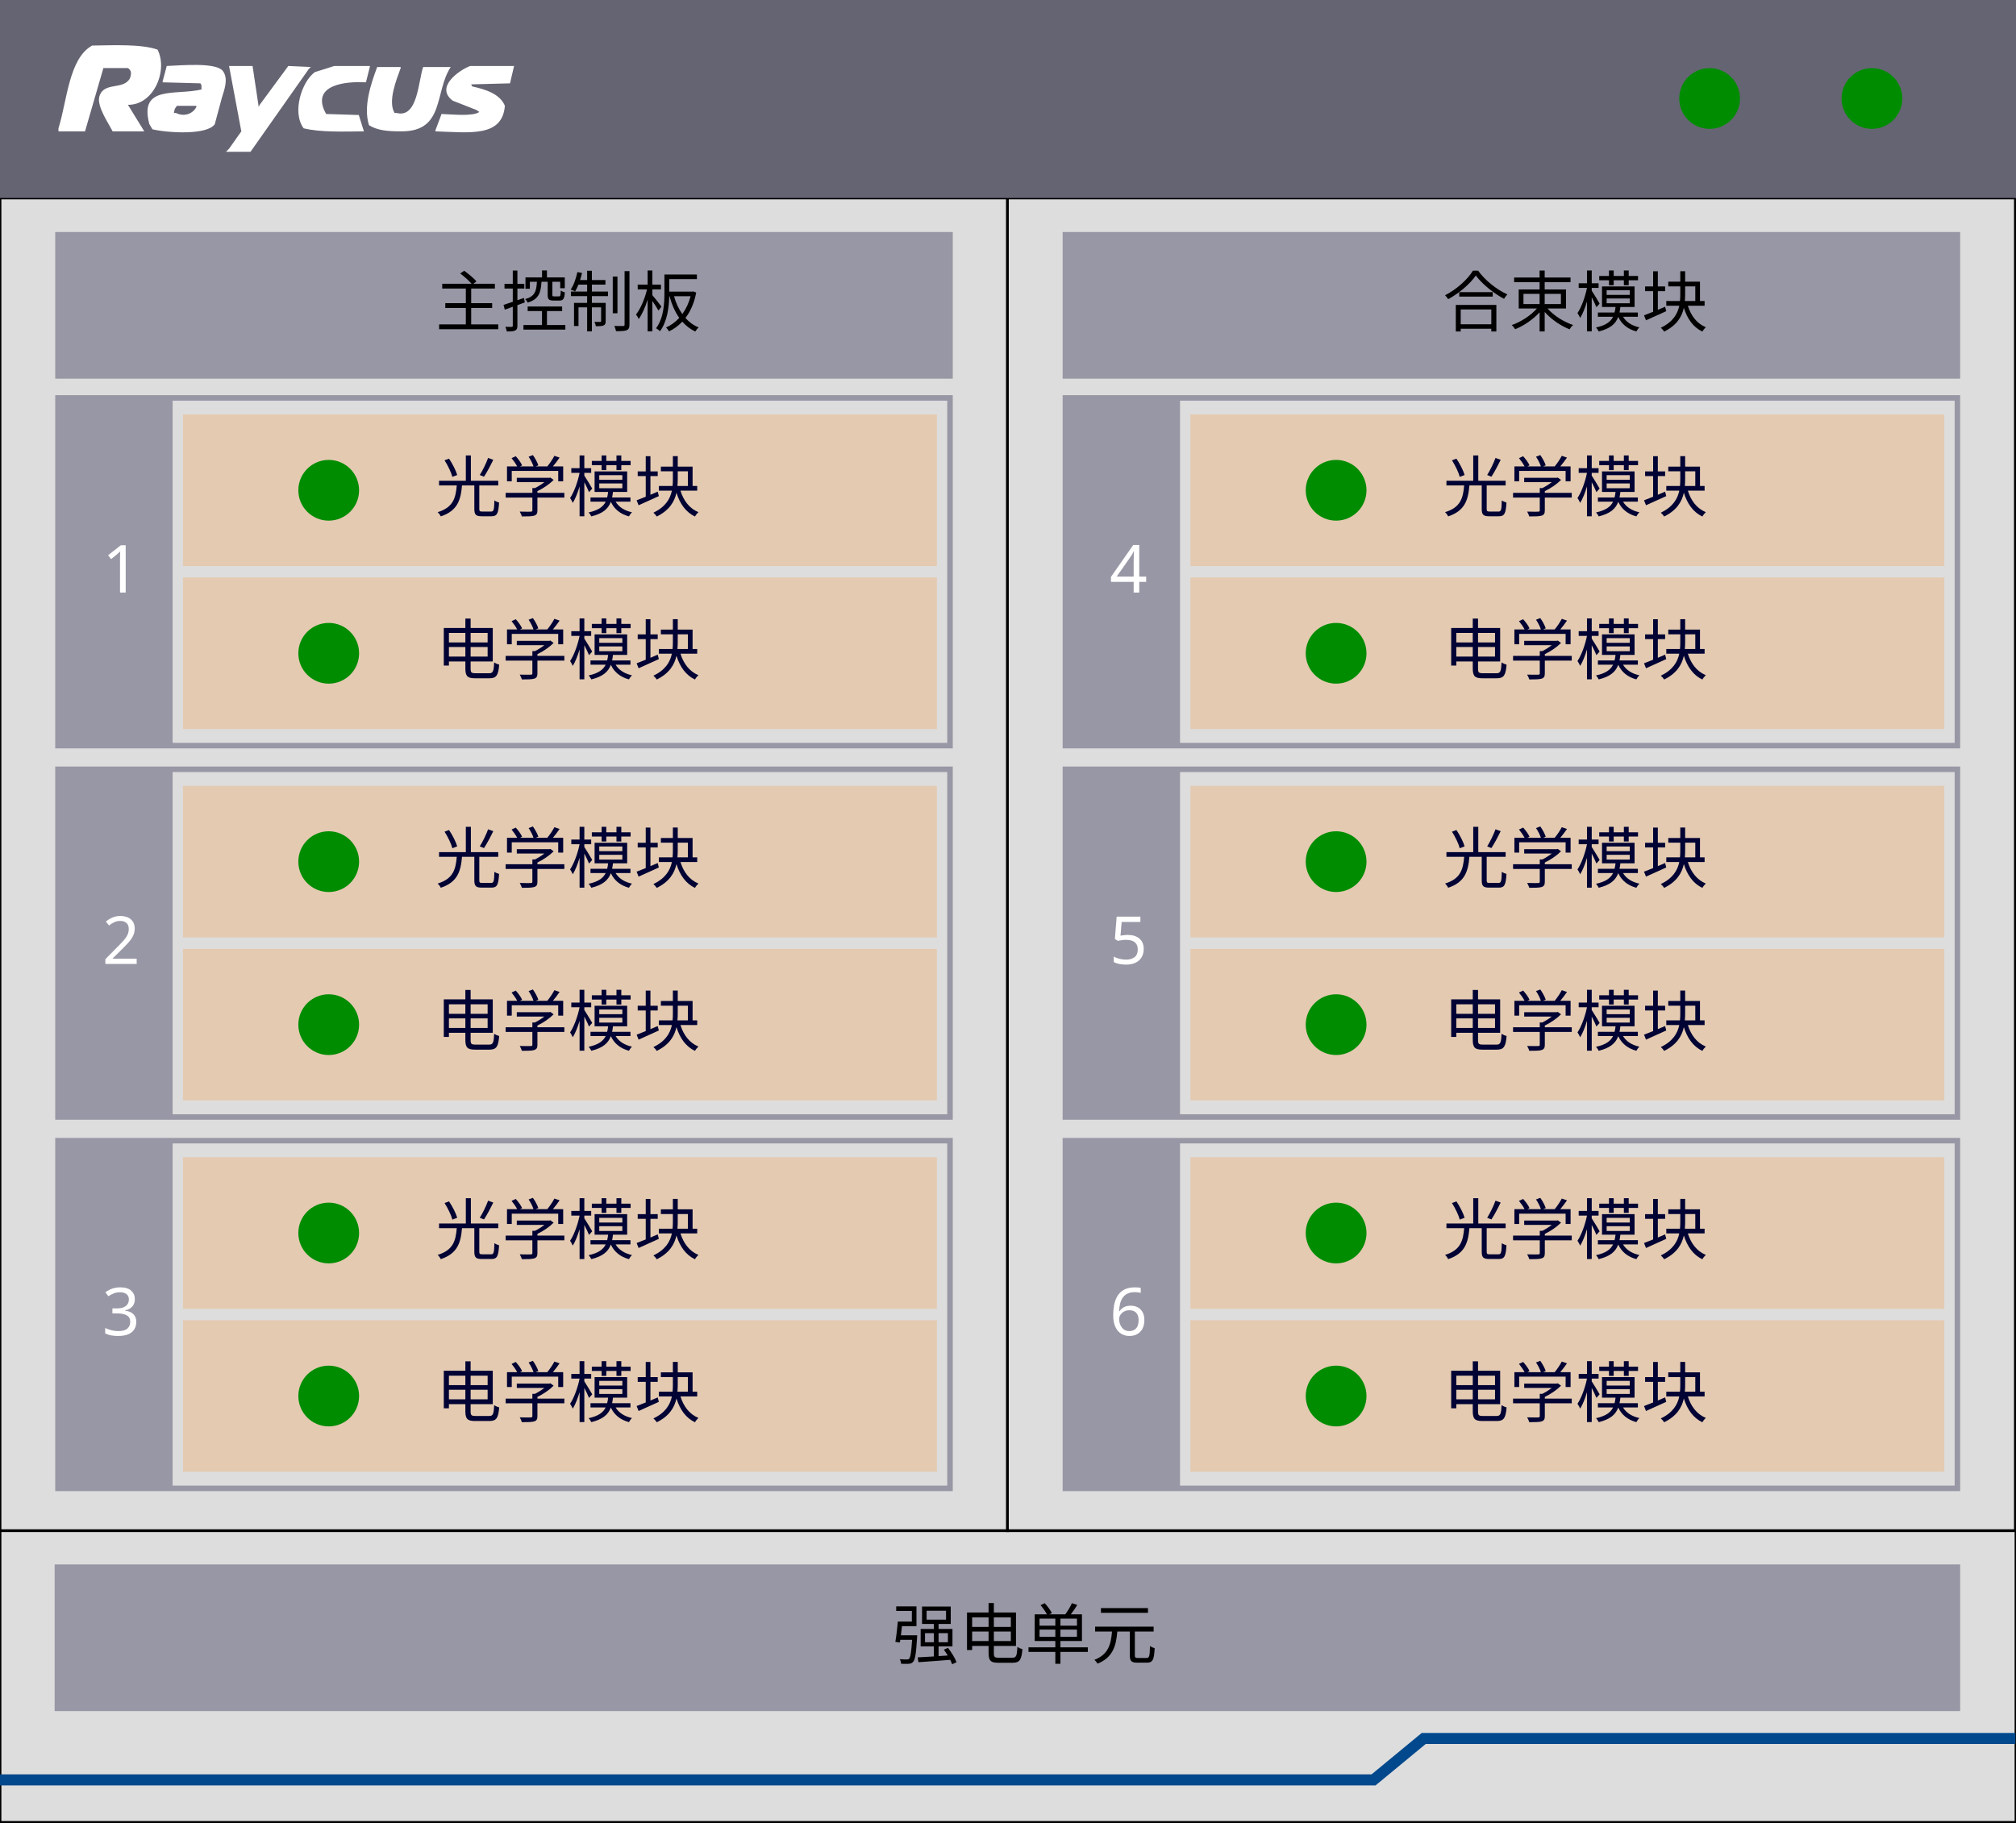
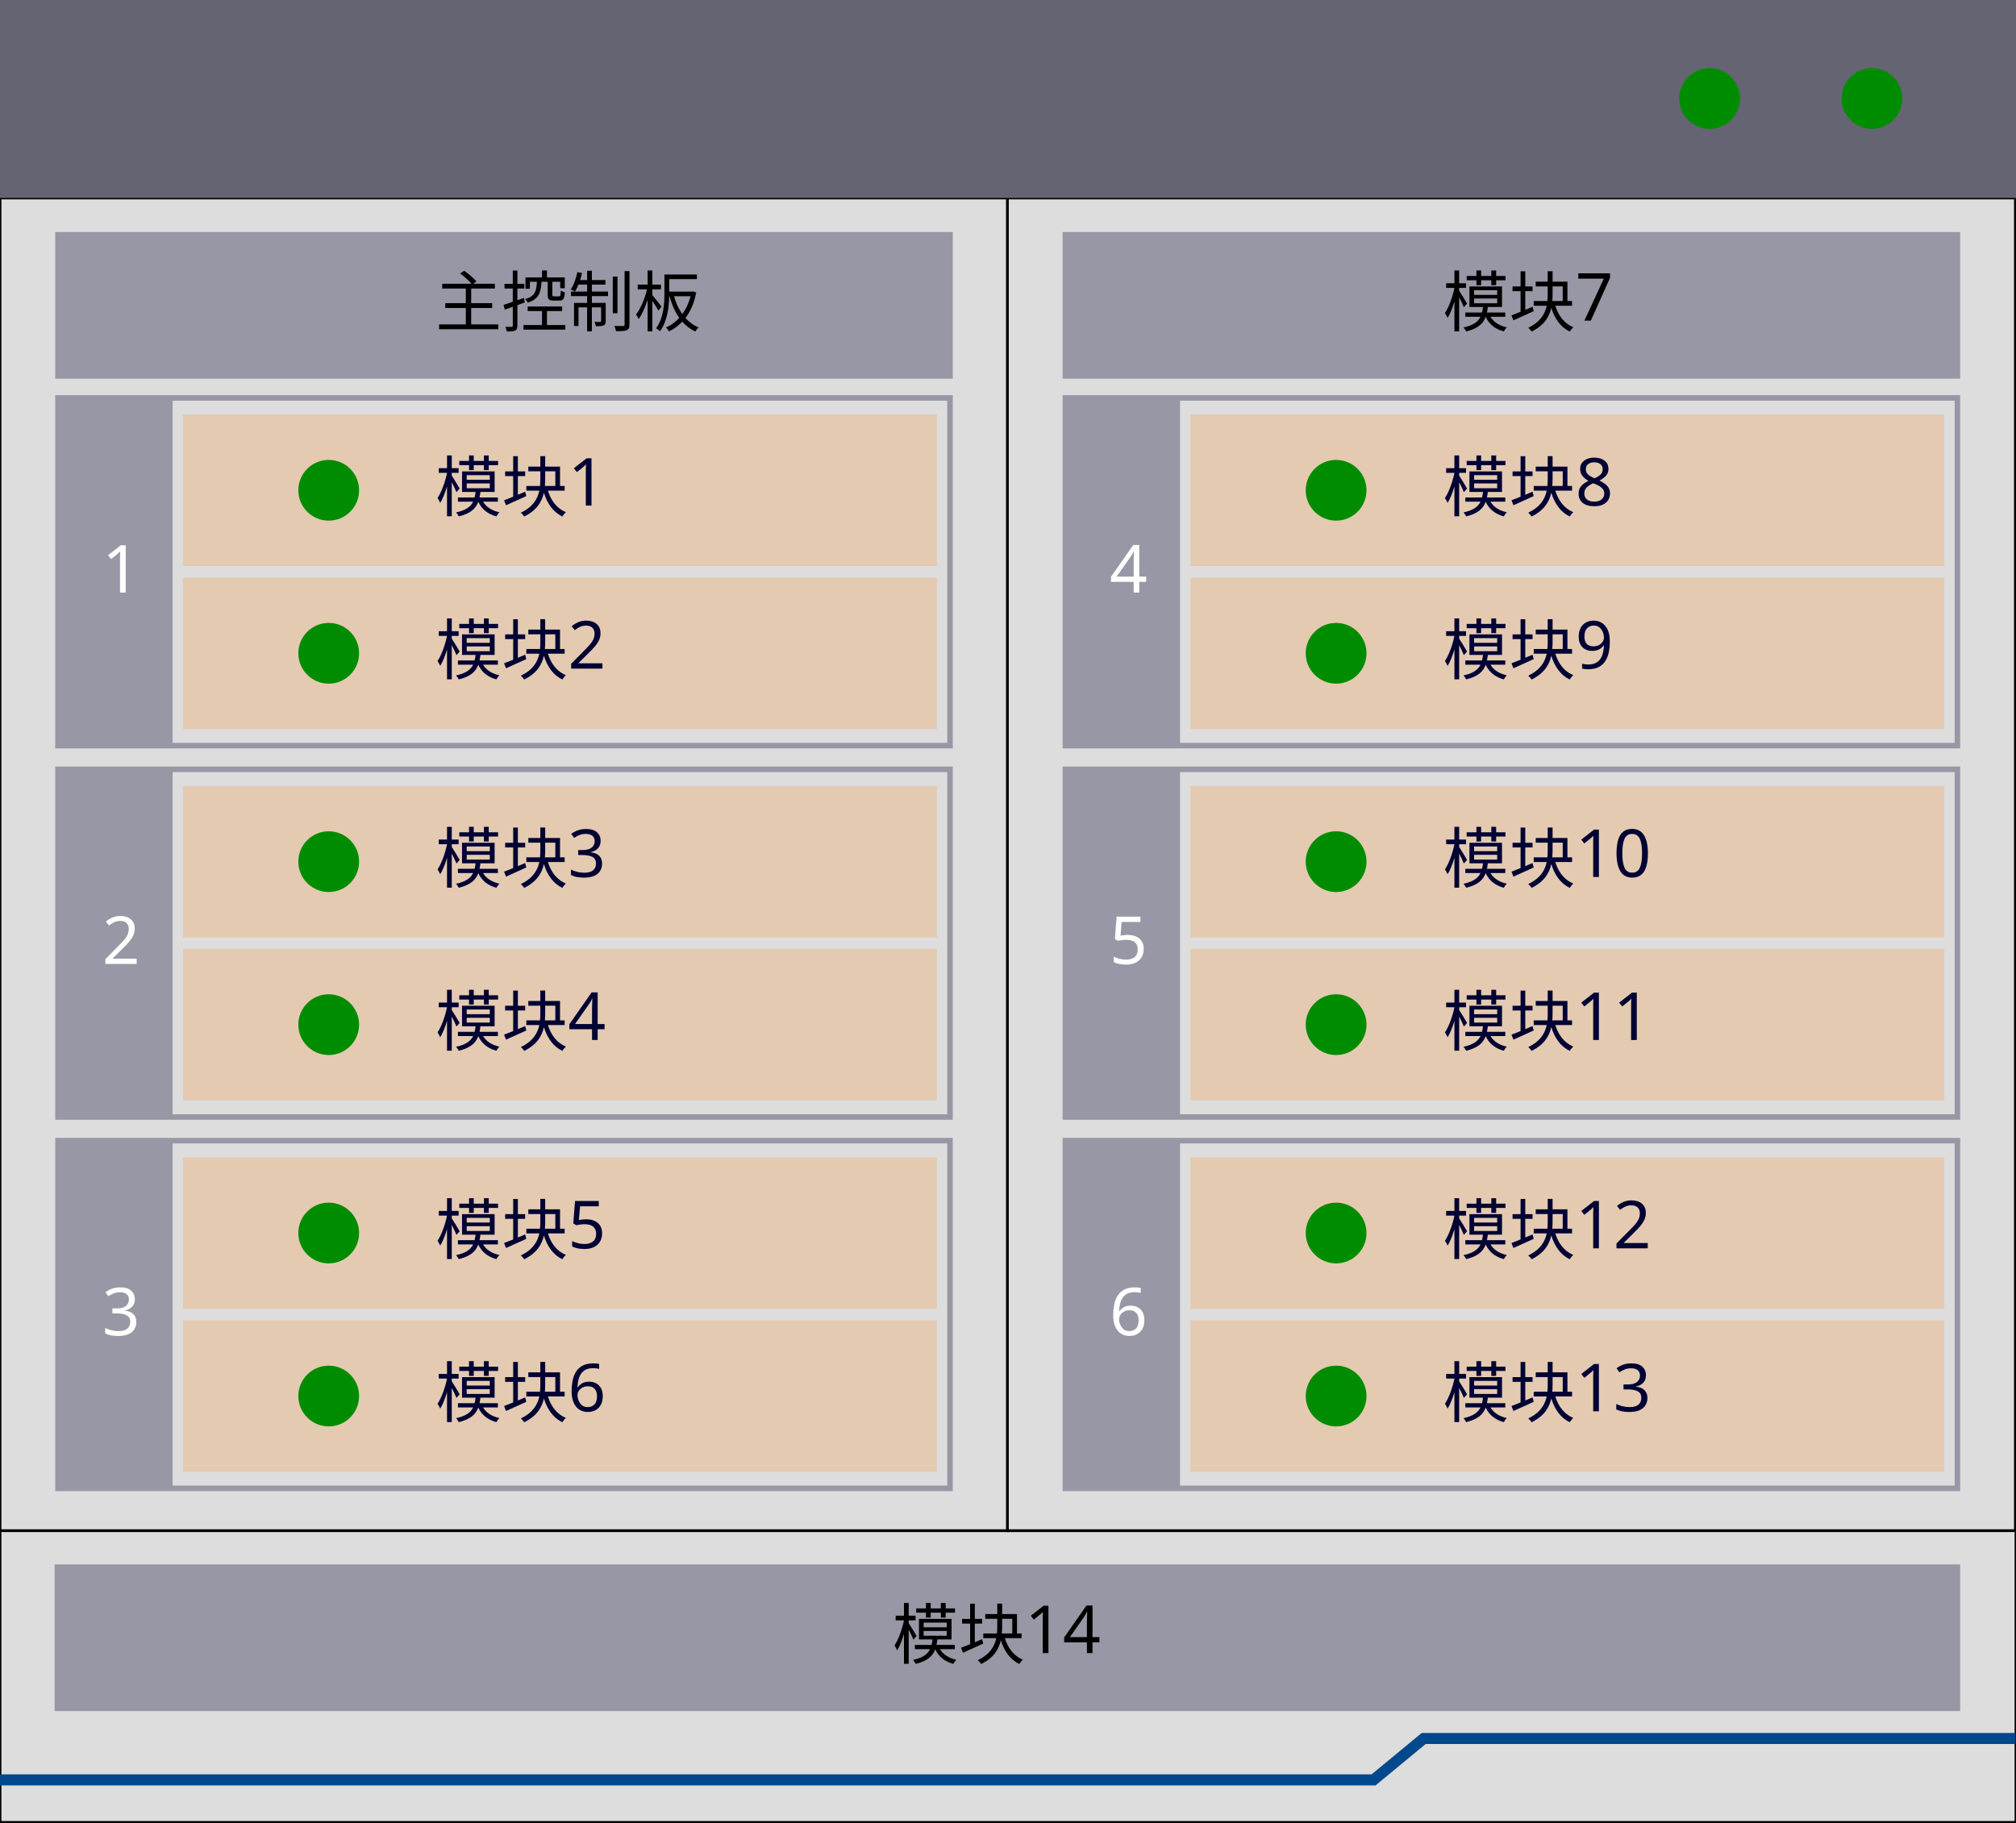
<svg xmlns="http://www.w3.org/2000/svg" version="1.1" x="0px" y="0px" width="100%" height="100%" viewBox="0 0 730 660" enable-background="new 0 0 730 660" xml:space="preserve">
  <g id="0">
    <rect x="0" fill="#DDDDDD" stroke="#000000" stroke-miterlimit="10" width="730" height="660" />
    <rect x="0" y="71.699" fill="#DDDDDD" stroke="#000000" stroke-miterlimit="10" width="365" height="482.646" />
    <rect x="20" y="143.113" fill="#9897A5" width="325" height="127.921" />
    <rect x="20" y="277.607" fill="#9897A5" width="325" height="127.921" />
    <rect x="20" y="412.101" fill="#9897A5" width="325" height="127.921" />
    <rect x="364.782" y="71.699" fill="#DDDDDD" stroke="#000000" stroke-miterlimit="10" width="365" height="482.646" />
    <rect x="384.782" y="143.113" fill="#9897A5" width="325" height="127.921" />
    <rect x="384.782" y="277.607" fill="#9897A5" width="325" height="127.921" />
    <rect x="384.782" y="412.101" fill="#9897A5" width="325" height="127.921" />
    <rect y="-0.36" fill="#656472" width="730" height="72.059" />
-     <g>
-       <g>
-         <path fill-rule="evenodd" clip-rule="evenodd" fill="#FFFFFF" d="M57.051,17.978c-5.805-2.065-15.666-1.596-23.674-1.48     C24.91,21.119,24.273,36.702,21.17,46.46c0,0.37,0,0.74,0,1.11c3.206,0,6.412,0,9.618,0c2.219-7.644,4.439-15.29,6.658-22.934     c2.959,0,5.919,0,8.878,0c1.318,0.905,1.314,1.994,0.74,3.699c-2.356,4.443-9.537,1.09-11.097,6.658     c-0.941,3.525,3.279,9.542,4.809,12.577c3.822,0,7.645,0,11.467,0c-1.973-3.206-3.946-6.412-5.919-9.618     C55.605,38.117,60.928,25.616,57.051,17.978z M60.38,23.896c-0.493,1.849-0.986,3.699-1.48,5.549c0,0.123,0,0.247,0,0.37     c4.562,0.123,9.125,0.247,13.687,0.37c0.123,0.247,0.247,0.493,0.37,0.74c0,0.493,0,0.986,0,1.48     c-9.348,2.246-22.759-1.722-18.865,12.577c0.37,0.617,0.74,1.233,1.11,1.85c5.601,1.312,19.744,2.179,22.564-1.85     c0.863-3.206,1.726-6.412,2.589-9.618c0.821-2.744,2.459-6.807,0.37-9.618C78.318,22.507,65.917,23.677,60.38,23.896z      M71.107,38.692c-0.984,2.204-4.125,3.852-7.398,2.219c-0.247,0-0.493,0-0.74,0c0.277-1.685,0.39-1.61,1.11-2.589     c2.342,0,4.686,0,7.028,0C71.107,38.446,71.107,38.569,71.107,38.692z M112.537,24.266c-2.712-0.123-5.426-0.247-8.138-0.37     c-3.452,4.685-6.905,9.371-10.357,14.056c-0.123,0.247-0.247,0.493-0.37,0.74c-0.74-4.932-1.48-9.865-2.219-14.796     c-2.836,0-5.672,0-8.508,0c1.479,7.891,2.959,15.783,4.439,23.674c-1.479,2.096-2.959,4.192-4.439,6.288     c-0.37,0.37-0.74,0.74-1.11,1.11c2.959,0,5.919,0,8.878,0c7.027-9.987,14.057-19.976,21.085-29.962     C112.043,24.759,112.29,24.513,112.537,24.266z M132.512,29.815c0.493-1.973,0.986-3.946,1.48-5.918c-4.315,0-8.632,0-12.947,0     c-2.342,0.74-4.686,1.48-7.028,2.219c-4.761,3.431-8.367,14.568-4.069,20.345c5.808,1.471,14.406,1.203,21.825,1.11     c-0.617-1.973-1.233-3.946-1.85-5.919c-3.945-0.123-7.892-0.247-11.837-0.37c-0.247-0.493-0.493-0.986-0.74-1.48     C113.585,30.901,124.585,29.38,132.512,29.815z M186.148,23.896c-5.302,0-10.604,0-15.906,0     c-3.901,1.478-12.875,7.658-6.288,12.577c2.836,1.11,5.672,2.22,8.508,3.329c0.37,0.247,0.74,0.493,1.11,0.74     c-2.31,1.713-9.971,0.857-13.687,0.74c-0.74,1.973-1.48,3.946-2.219,5.919c0,0.123,0,0.247,0,0.37     c12.285,0.378,24.22,2.266,25.154-9.248c-1.806-4.351-6.968-5.932-11.837-7.028c-0.123-0.247-0.247-0.493-0.37-0.74     c4.685-0.123,9.371-0.247,14.056-0.37C185.161,28.089,185.655,25.992,186.148,23.896z M153.226,24.266     c-1.773,5.113-1.941,18.673-9.618,16.646c-0.247,0-0.493,0-0.74,0c-2.503-4.242,0.677-12.021,2.219-16.276     c0-0.123,0-0.247,0-0.37c-2.836,0-5.672,0-8.508,0c-2.257,6.071-5.104,14.344-2.959,21.085c3.068,1.883,6.556,2.226,11.837,2.219     c15.664-0.018,11.789-14.249,17.755-23.304C159.885,24.266,156.555,24.266,153.226,24.266z" />
-       </g>
-     </g>
    <polyline fill="none" stroke="#01488C" stroke-width="4" stroke-miterlimit="10" points="-0.218,644.602 497.36,644.602    515.525,629.602 729.782,629.602  " />
    <rect x="427.294" y="414.101" fill="#DDDDDD" width="280.489" height="123.921" />
    <text transform="matrix(1 0 0 1 401.7821 483.5972)" fill="#FFFFFF" font-family="'PingFangHK-Thin-83pv-RKSJ-H'" font-size="24">6</text>
    <rect x="427.294" y="279.607" fill="#DDDDDD" width="280.489" height="123.921" />
    <text transform="matrix(1 0 0 1 401.7821 349.1033)" fill="#FFFFFF" font-family="'PingFangHK-Thin-83pv-RKSJ-H'" font-size="24">5</text>
    <rect x="427.294" y="145.113" fill="#DDDDDD" width="280.489" height="123.921" />
    <text transform="matrix(1 0 0 1 401.7821 214.6093)" fill="#FFFFFF" font-family="'PingFangHK-Thin-83pv-RKSJ-H'" font-size="24">4</text>
    <rect x="62.511" y="414.101" fill="#DDDDDD" width="280.489" height="123.921" />
    <text transform="matrix(1 0 0 1 37 483.5972)" fill="#FFFFFF" font-family="'PingFangHK-Thin-83pv-RKSJ-H'" font-size="24">3</text>
    <rect x="62.511" y="279.607" fill="#DDDDDD" width="280.489" height="123.921" />
    <text transform="matrix(1 0 0 1 37 349.1033)" fill="#FFFFFF" font-family="'PingFangHK-Thin-83pv-RKSJ-H'" font-size="24">2</text>
    <rect x="62.511" y="145.113" fill="#DDDDDD" width="280.489" height="123.921" />
    <text transform="matrix(1 0 0 1 37 214.6093)" fill="#FFFFFF" font-family="'PingFangHK-Thin-83pv-RKSJ-H'" font-size="24">1</text>
  </g>
  <g id="13" style="cursor:pointer">
    <rect x="20" y="84.022" fill="#9897A5" width="325" height="53.115" />
    <text transform="matrix(1 0 0 1 157.6647 118.1153)" font-family="'PingFangHK-Thin-83pv-RKSJ-H'" font-size="24">主控制板</text>
  </g>
  <g id="lx" display="none">
    <circle display="inline" fill="#008C01" cx="119.027" cy="110.579" r="11" />
  </g>
  <g id="1" style="cursor:pointer">
    <rect x="66.256" y="150.113" fill="#E4CAB1" width="273" height="54.887" />
-     <text transform="matrix(1 0 0 1 157.6649 185.0923)" fill="#000333" font-family="'PingFangHK-Thin-83pv-RKSJ-H'" font-size="24">光学模块</text>
+     <text transform="matrix(1 0 0 1 157.6649 185.0923)" fill="#000333" font-family="'PingFangHK-Thin-83pv-RKSJ-H'" font-size="24">模块1</text>
  </g>
  <g id="l1Warn">
    <circle fill="#008C01" cx="119.027" cy="177.556" r="11" />
  </g>
  <g id="33" style="cursor:pointer">
    <rect x="66.256" y="209.146" fill="#E4CAB1" width="273" height="54.887" />
-     <text transform="matrix(1 0 0 1 157.6648 244.1263)" fill="#000333" font-family="'PingFangHK-Thin-83pv-RKSJ-H'" font-size="24">电学模块</text>
+     <text transform="matrix(1 0 0 1 157.6648 244.1263)" fill="#000333" font-family="'PingFangHK-Thin-83pv-RKSJ-H'" font-size="24">模块2</text>
  </g>
  <g id="l33Warn">
    <circle fill="#008C01" cx="119.027" cy="236.59" r="11" />
  </g>
  <g id="2" style="cursor:pointer">
    <rect x="66.256" y="284.607" fill="#E4CAB1" width="273" height="54.887" />
-     <text transform="matrix(1 0 0 1 157.6649 319.5863)" fill="#000333" font-family="'PingFangHK-Thin-83pv-RKSJ-H'" font-size="24">光学模块</text>
+     <text transform="matrix(1 0 0 1 157.6649 319.5863)" fill="#000333" font-family="'PingFangHK-Thin-83pv-RKSJ-H'" font-size="24">模块3</text>
  </g>
  <g id="l2Warn">
    <circle fill="#008C01" cx="119.027" cy="312.05" r="11" />
  </g>
  <g id="34" style="cursor:pointer">
    <rect x="66.256" y="343.64" fill="#E4CAB1" width="273" height="54.887" />
-     <text transform="matrix(1 0 0 1 157.6648 378.6203)" fill="#000333" font-family="'PingFangHK-Thin-83pv-RKSJ-H'" font-size="24">电学模块</text>
+     <text transform="matrix(1 0 0 1 157.6648 378.6203)" fill="#000333" font-family="'PingFangHK-Thin-83pv-RKSJ-H'" font-size="24">模块4</text>
  </g>
  <g id="l34Warn">
    <circle fill="#008C01" cx="119.027" cy="371.084" r="11" />
  </g>
  <g id="3" style="cursor:pointer">
    <rect x="66.256" y="419.101" fill="#E4CAB1" width="273" height="54.887" />
-     <text transform="matrix(1 0 0 1 157.6649 454.0802)" fill="#000333" font-family="'PingFangHK-Thin-83pv-RKSJ-H'" font-size="24">光学模块</text>
+     <text transform="matrix(1 0 0 1 157.6649 454.0802)" fill="#000333" font-family="'PingFangHK-Thin-83pv-RKSJ-H'" font-size="24">模块5</text>
  </g>
  <g id="l3Warn">
    <circle fill="#008C01" cx="119.027" cy="446.544" r="11" />
  </g>
  <g id="35" style="cursor:pointer">
    <rect x="66.256" y="478.134" fill="#E4CAB1" width="273" height="54.887" />
-     <text transform="matrix(1 0 0 1 157.6648 513.1143)" fill="#000333" font-family="'PingFangHK-Thin-83pv-RKSJ-H'" font-size="24">电学模块</text>
+     <text transform="matrix(1 0 0 1 157.6648 513.1143)" fill="#000333" font-family="'PingFangHK-Thin-83pv-RKSJ-H'" font-size="24">模块6</text>
  </g>
  <g id="l35Warn">
    <circle fill="#008C01" cx="119.027" cy="505.578" r="11" />
  </g>
  <g id="14" style="cursor:pointer">
    <rect x="384.782" y="84.022" fill="#9897A5" width="325" height="53.115" />
-     <text transform="matrix(1 0 0 1 522.4469 118.1153)" font-family="'PingFangHK-Thin-83pv-RKSJ-H'" font-size="24">合束模块</text>
+     <text transform="matrix(1 0 0 1 522.4469 118.1153)" font-family="'PingFangHK-Thin-83pv-RKSJ-H'" font-size="24">模块7</text>
  </g>
  <g id="l8" display="none">
    <circle display="inline" fill="#008C01" cx="483.809" cy="110.579" r="11" />
  </g>
  <g id="4" style="cursor:pointer">
    <rect x="431.038" y="150.113" fill="#E4CAB1" width="273" height="54.887" />
-     <text transform="matrix(1 0 0 1 522.447 185.0923)" fill="#000333" font-family="'PingFangHK-Thin-83pv-RKSJ-H'" font-size="24">光学模块</text>
+     <text transform="matrix(1 0 0 1 522.447 185.0923)" fill="#000333" font-family="'PingFangHK-Thin-83pv-RKSJ-H'" font-size="24">模块8</text>
  </g>
  <g id="l4Warn">
    <circle fill="#008C01" cx="483.809" cy="177.556" r="11" />
  </g>
  <g id="36" style="cursor:pointer">
    <rect x="431.038" y="209.146" fill="#E4CAB1" width="273" height="54.887" />
-     <text transform="matrix(1 0 0 1 522.447 244.1263)" fill="#000333" font-family="'PingFangHK-Thin-83pv-RKSJ-H'" font-size="24">电学模块</text>
+     <text transform="matrix(1 0 0 1 522.447 244.1263)" fill="#000333" font-family="'PingFangHK-Thin-83pv-RKSJ-H'" font-size="24">模块9</text>
  </g>
  <g id="l36Warn">
    <circle fill="#008C01" cx="483.809" cy="236.59" r="11" />
  </g>
  <g id="5" style="cursor:pointer">
    <rect x="431.038" y="284.607" fill="#E4CAB1" width="273" height="54.887" />
-     <text transform="matrix(1 0 0 1 522.447 319.5863)" fill="#000333" font-family="'PingFangHK-Thin-83pv-RKSJ-H'" font-size="24">光学模块</text>
+     <text transform="matrix(1 0 0 1 522.447 319.5863)" fill="#000333" font-family="'PingFangHK-Thin-83pv-RKSJ-H'" font-size="24">模块10</text>
  </g>
  <g id="l5Warn">
    <circle fill="#008C01" cx="483.809" cy="312.05" r="11" />
  </g>
  <g id="37" style="cursor:pointer">
    <rect x="431.038" y="343.64" fill="#E4CAB1" width="273" height="54.887" />
-     <text transform="matrix(1 0 0 1 522.447 378.6203)" fill="#000333" font-family="'PingFangHK-Thin-83pv-RKSJ-H'" font-size="24">电学模块</text>
+     <text transform="matrix(1 0 0 1 522.447 378.6203)" fill="#000333" font-family="'PingFangHK-Thin-83pv-RKSJ-H'" font-size="24">模块11</text>
  </g>
  <g id="l37Warn">
    <circle fill="#008C01" cx="483.809" cy="371.084" r="11" />
  </g>
  <g id="6" style="cursor:pointer">
    <rect x="431.038" y="419.101" fill="#E4CAB1" width="273" height="54.887" />
-     <text transform="matrix(1 0 0 1 522.447 454.0802)" fill="#000333" font-family="'PingFangHK-Thin-83pv-RKSJ-H'" font-size="24">光学模块</text>
+     <text transform="matrix(1 0 0 1 522.447 454.0802)" fill="#000333" font-family="'PingFangHK-Thin-83pv-RKSJ-H'" font-size="24">模块12</text>
  </g>
  <g id="l6Warn">
    <circle fill="#008C01" cx="483.809" cy="446.544" r="11" />
  </g>
  <g id="38" style="cursor:pointer">
    <rect x="431.038" y="478.134" fill="#E4CAB1" width="273" height="54.887" />
-     <text transform="matrix(1 0 0 1 522.447 513.1143)" fill="#000333" font-family="'PingFangHK-Thin-83pv-RKSJ-H'" font-size="24">电学模块</text>
+     <text transform="matrix(1 0 0 1 522.447 513.1143)" fill="#000333" font-family="'PingFangHK-Thin-83pv-RKSJ-H'" font-size="24">模块13</text>
  </g>
  <g id="l38Warn">
    <circle fill="#008C01" cx="483.809" cy="505.578" r="11" />
  </g>
  <g id="15" style="cursor:pointer">
    <rect x="19.782" y="566.57" fill="#9897A5" width="690" height="53.115" />
-     <text transform="matrix(1 0 0 1 323.1249 600.6642)" font-family="'PingFangHK-Thin-83pv-RKSJ-H'" font-size="24">强电单元</text>
+     <text transform="matrix(1 0 0 1 323.1249 600.6642)" font-family="'PingFangHK-Thin-83pv-RKSJ-H'" font-size="24">模块14</text>
  </g>
  <g id="l15" display="none">
    <circle display="inline" fill="#008B01" cx="290.201" cy="593.128" r="11" />
  </g>
  <g id="l16" display="none">
    <circle display="inline" fill-rule="evenodd" clip-rule="evenodd" fill="#DCDBE9" cx="451.508" cy="35.669" r="11" />
  </g>
  <g id="l17" display="none">
    <circle display="inline" fill-rule="evenodd" clip-rule="evenodd" fill="#00FF01" cx="560.282" cy="35.669" r="11" />
  </g>
  <g id="l0Status">
    <circle fill-rule="evenodd" clip-rule="evenodd" fill="#008C01" cx="619.056" cy="35.669" r="11" />
  </g>
  <g id="l0Warn">
    <circle fill-rule="evenodd" clip-rule="evenodd" fill="#008C01" cx="677.83" cy="35.669" r="11" />
  </g>
</svg>
